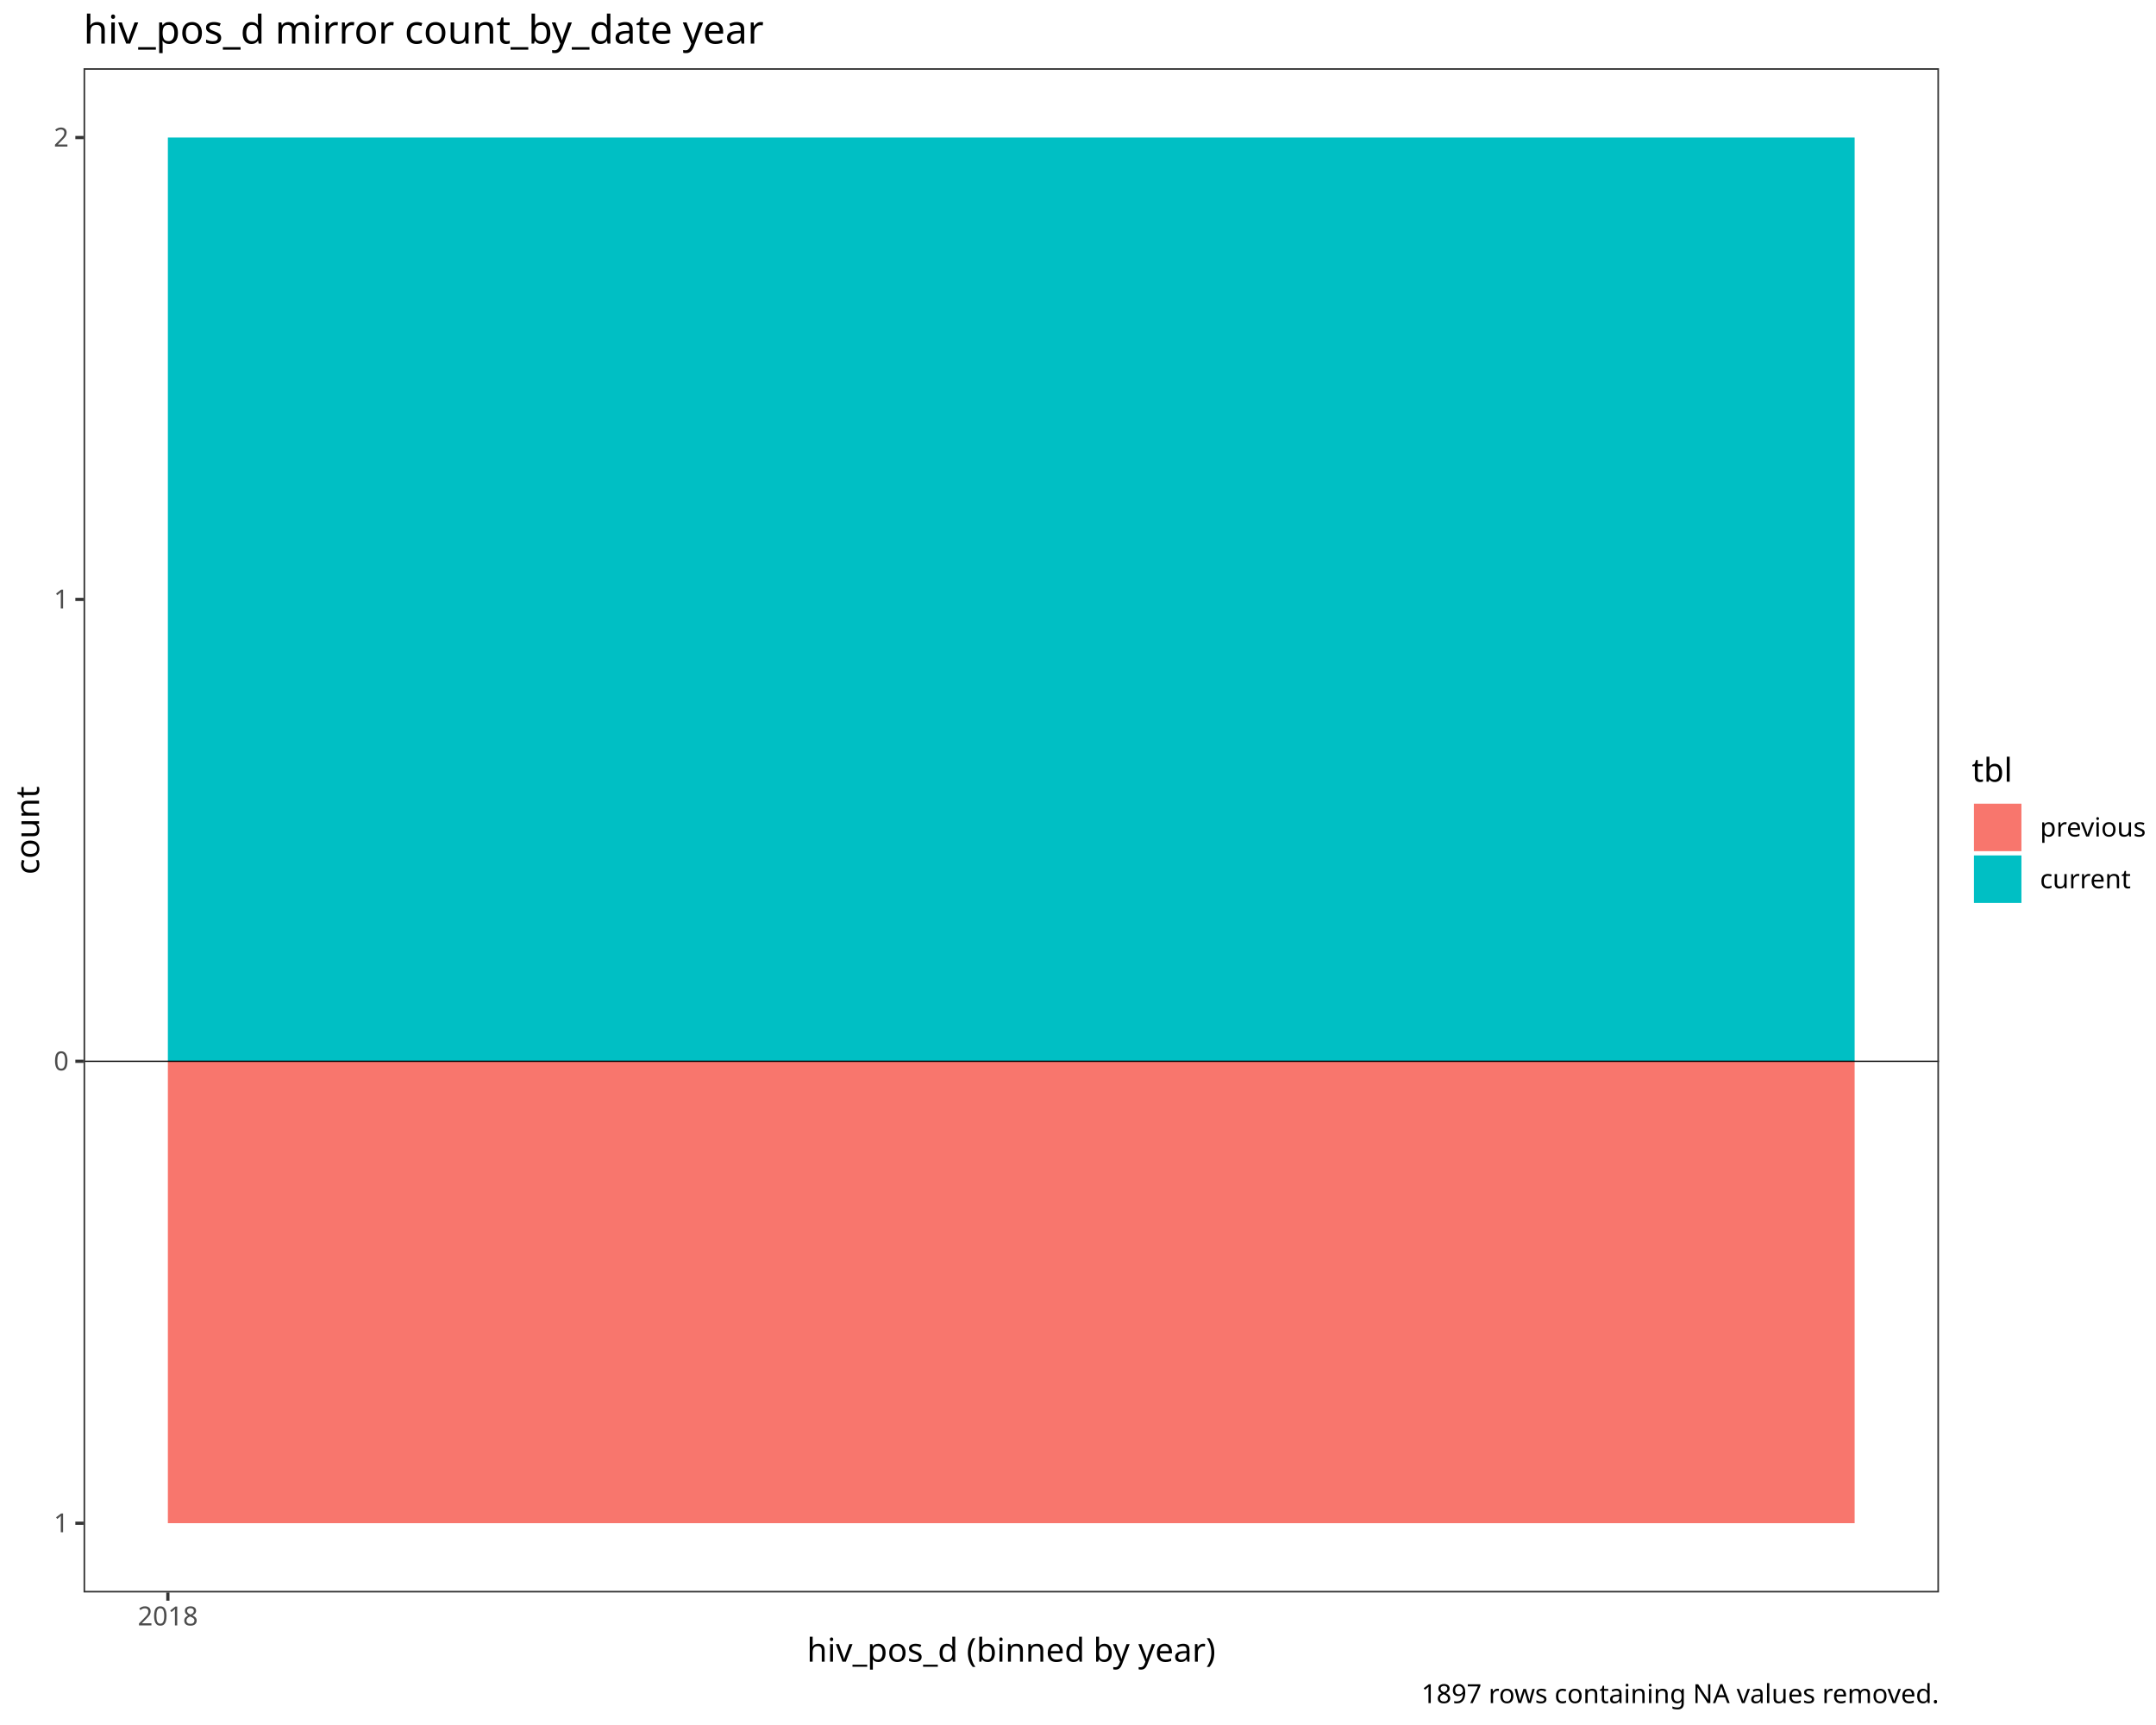
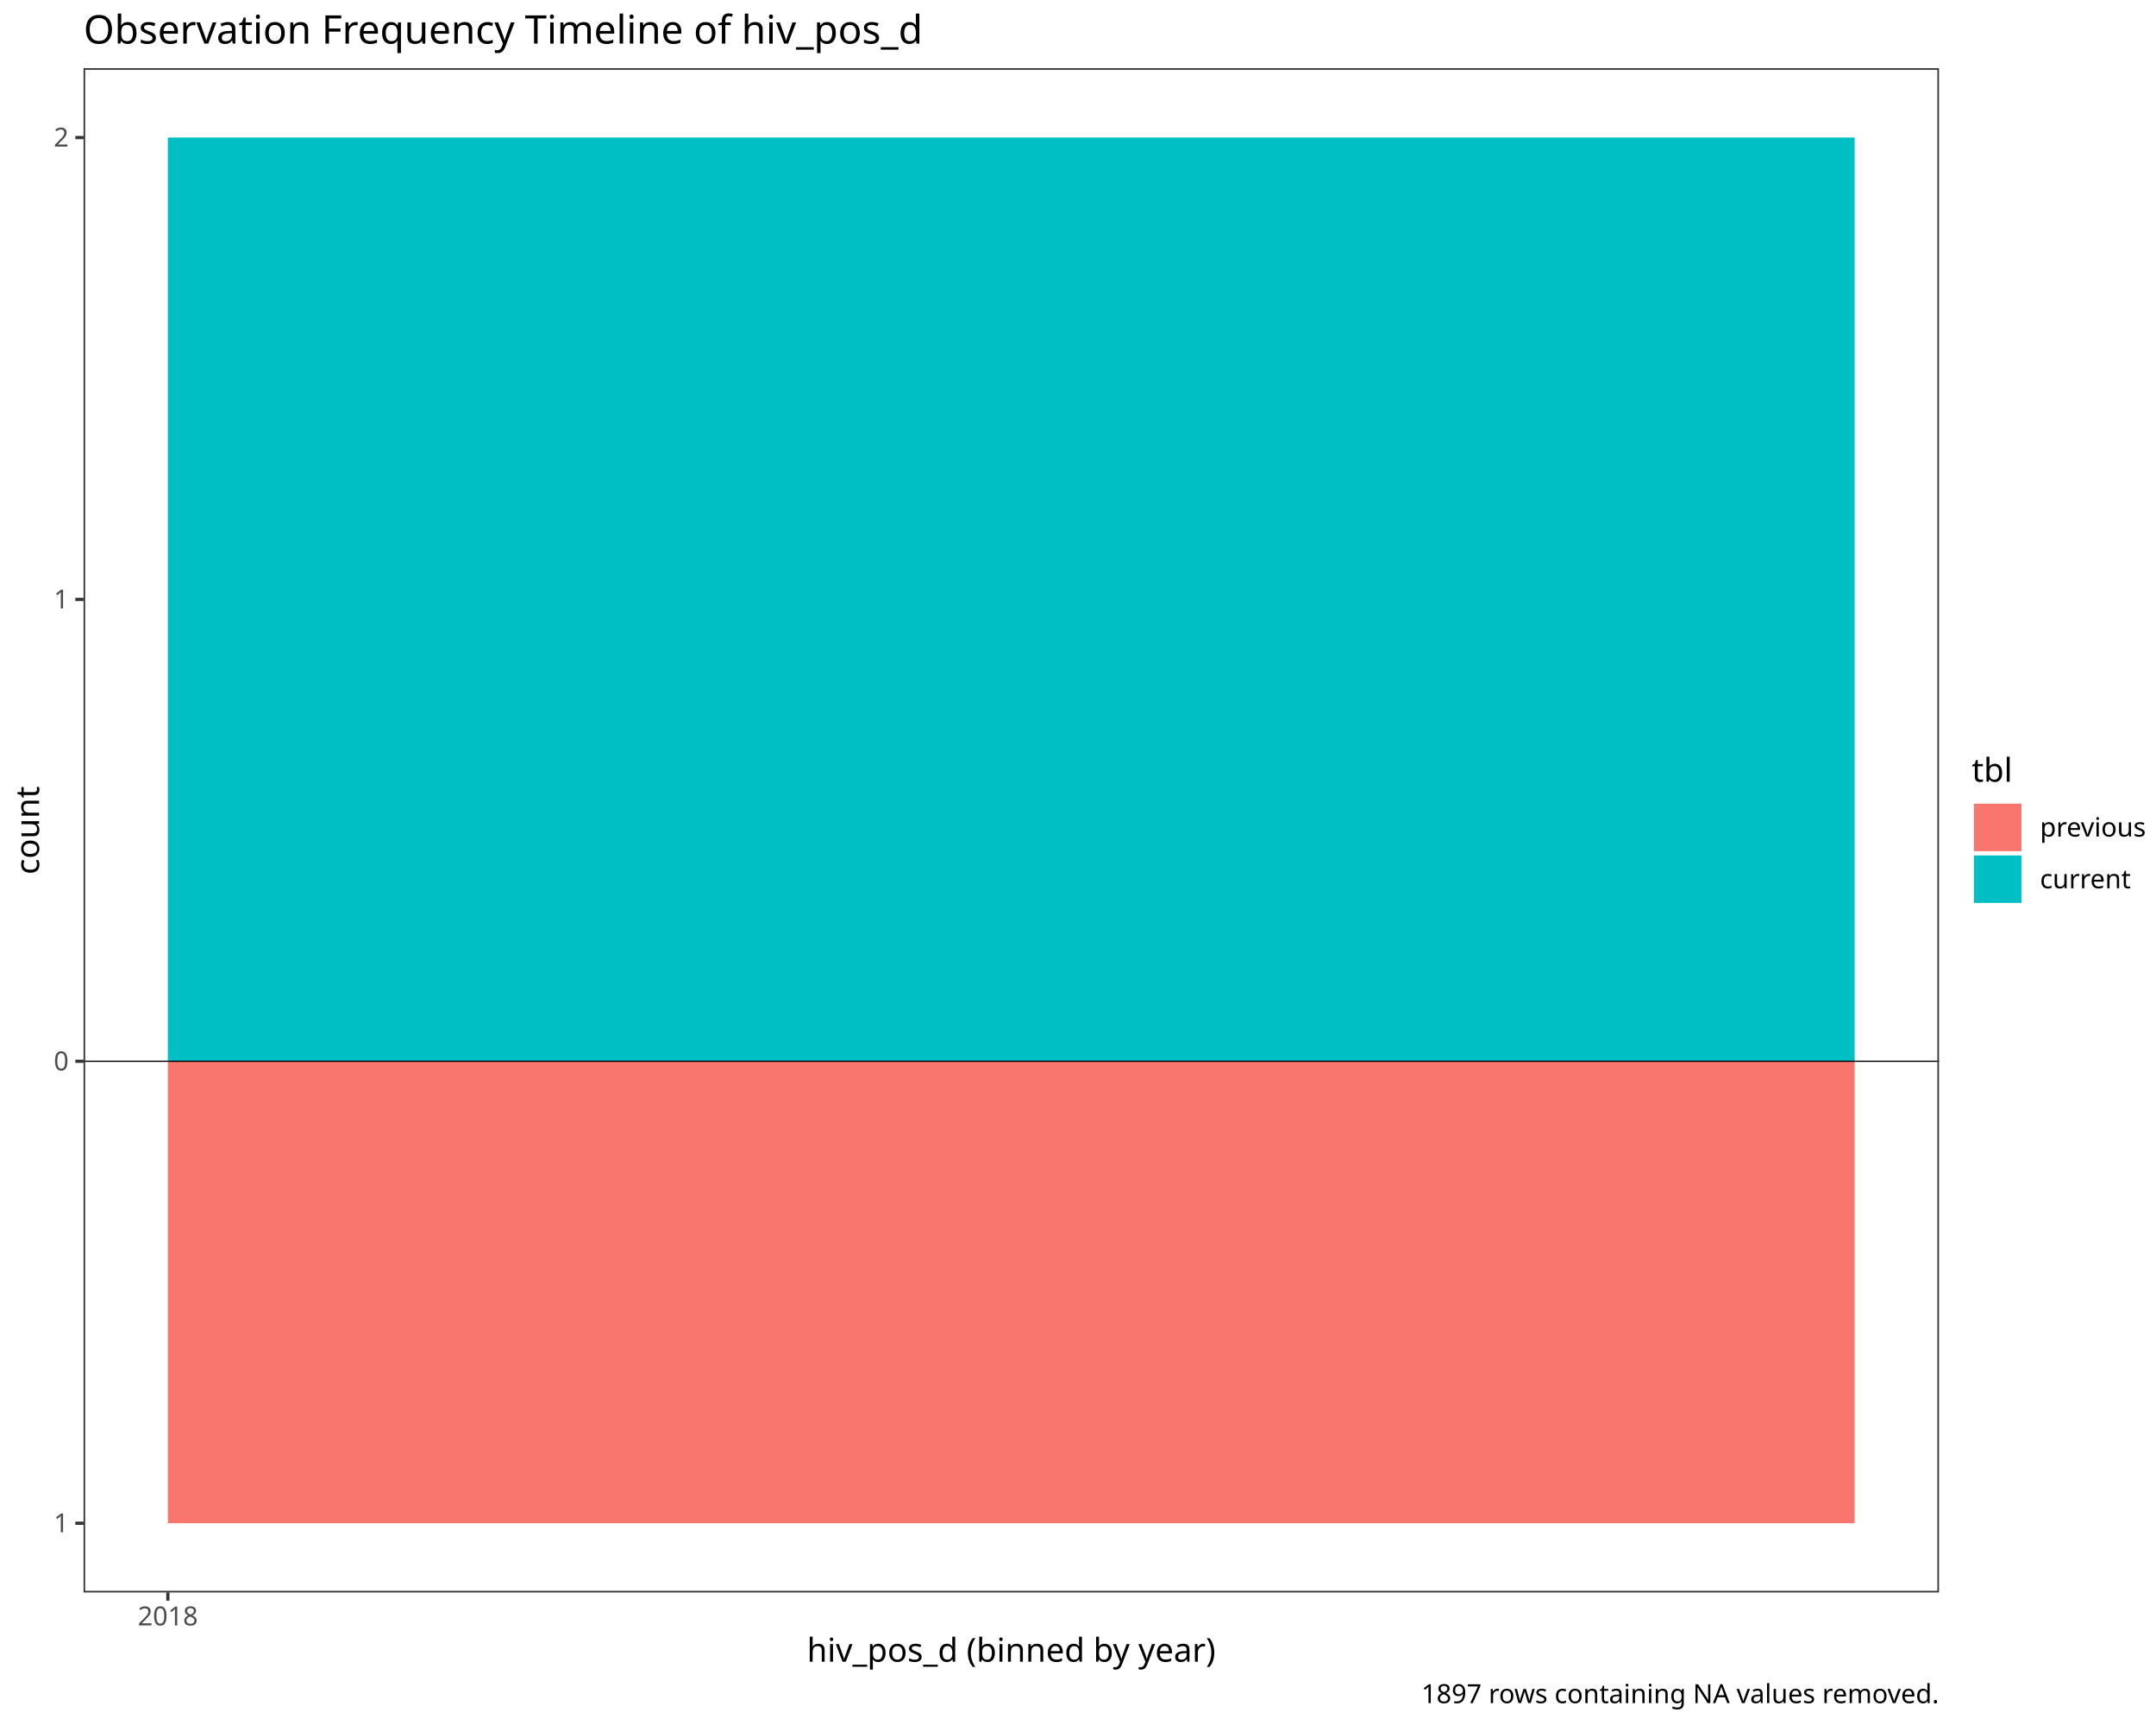
<svg xmlns="http://www.w3.org/2000/svg" class="svglite" data-engine-version="2.0" width="720.00pt" height="576.00pt" viewBox="0 0 720.00 576.00">
  <defs>
    <style type="text/css">
    .svglite line, .svglite polyline, .svglite polygon, .svglite path, .svglite rect, .svglite circle {
      fill: none;
      stroke: #000000;
      stroke-linecap: round;
      stroke-linejoin: round;
      stroke-miterlimit: 10.00;
    }
  </style>
  </defs>
  <rect width="100%" height="100%" style="stroke: none; fill: #FFFFFF;" />
  <defs>
    <clipPath id="cpMC4wMHw3MjAuMDB8MC4wMHw1NzYuMDA=">
      <rect x="0.00" y="0.00" width="720.00" height="576.00" />
    </clipPath>
  </defs>
  <g clip-path="url(#cpMC4wMHw3MjAuMDB8MC4wMHw1NzYuMDA=)">
    <rect x="0.00" y="0.00" width="720.00" height="576.00" style="stroke-width: 1.07; stroke: #FFFFFF; fill: #FFFFFF;" />
  </g>
  <defs>
    <clipPath id="cpMjcuOTB8NjQ3LjUzfDIyLjc4fDUzMS43NQ==">
      <rect x="27.90" y="22.78" width="619.63" height="508.97" />
    </clipPath>
  </defs>
  <g clip-path="url(#cpMjcuOTB8NjQ3LjUzfDIyLjc4fDUzMS43NQ==)">
    <rect x="27.90" y="22.78" width="619.63" height="508.97" style="stroke-width: 1.07; stroke: none; fill: #FFFFFF;" />
    <rect x="56.06" y="354.38" width="563.30" height="154.23" style="stroke-width: 1.07; stroke: none; stroke-linecap: butt; stroke-linejoin: miter; fill: #F8766D;" />
    <rect x="56.06" y="45.92" width="563.30" height="308.46" style="stroke-width: 1.07; stroke: none; stroke-linecap: butt; stroke-linejoin: miter; fill: #00BFC4;" />
    <line x1="27.90" y1="354.38" x2="647.53" y2="354.38" style="stroke-width: 0.43; stroke-linecap: butt;" />
    <line x1="681.53" y1="531.75" x2="681.53" y2="22.78" style="stroke-width: 1.07; stroke-dasharray: 1.42,4.27; stroke-linecap: butt;" />
    <rect x="27.90" y="22.78" width="619.63" height="508.97" style="stroke-width: 1.07; stroke: #333333;" />
  </g>
  <g clip-path="url(#cpMC4wMHw3MjAuMDB8MC4wMHw1NzYuMDA=)">
    <text x="22.97" y="511.64" text-anchor="end" style="font-size: 8.80px; fill: #4D4D4D; font-family: sans;" textLength="4.89px" lengthAdjust="spacingAndGlyphs">1</text>
    <text x="22.97" y="357.41" text-anchor="end" style="font-size: 8.80px; fill: #4D4D4D; font-family: sans;" textLength="4.89px" lengthAdjust="spacingAndGlyphs">0</text>
    <text x="22.97" y="203.18" text-anchor="end" style="font-size: 8.80px; fill: #4D4D4D; font-family: sans;" textLength="4.89px" lengthAdjust="spacingAndGlyphs">1</text>
    <text x="22.97" y="48.95" text-anchor="end" style="font-size: 8.80px; fill: #4D4D4D; font-family: sans;" textLength="4.89px" lengthAdjust="spacingAndGlyphs">2</text>
    <polyline points="25.16,508.62 27.90,508.62 " style="stroke-width: 1.07; stroke: #333333; stroke-linecap: butt;" />
    <polyline points="25.16,354.38 27.90,354.38 " style="stroke-width: 1.07; stroke: #333333; stroke-linecap: butt;" />
    <polyline points="25.16,200.15 27.90,200.15 " style="stroke-width: 1.07; stroke: #333333; stroke-linecap: butt;" />
    <polyline points="25.16,45.92 27.90,45.92 " style="stroke-width: 1.07; stroke: #333333; stroke-linecap: butt;" />
    <polyline points="56.06,534.49 56.06,531.75 " style="stroke-width: 1.07; stroke: #333333; stroke-linecap: butt;" />
    <text x="56.06" y="542.74" text-anchor="middle" style="font-size: 8.80px; fill: #4D4D4D; font-family: sans;" textLength="19.58px" lengthAdjust="spacingAndGlyphs">2018</text>
    <text x="337.72" y="554.87" text-anchor="middle" style="font-size: 11.00px; font-family: sans;" textLength="132.71px" lengthAdjust="spacingAndGlyphs">hiv_pos_d (binned by year)</text>
    <text transform="translate(13.05,277.27) rotate(-90)" text-anchor="middle" style="font-size: 11.00px; font-family: sans;" textLength="26.91px" lengthAdjust="spacingAndGlyphs">count</text>
    <rect x="658.49" y="252.32" width="56.03" height="49.89" style="stroke-width: 1.07; stroke: none; fill: #FFFFFF;" />
    <text x="658.49" y="261.03" style="font-size: 11.00px; font-family: sans;" textLength="11.62px" lengthAdjust="spacingAndGlyphs">tbl</text>
    <rect x="658.49" y="267.65" width="17.28" height="17.28" style="stroke-width: 1.07; stroke: none; fill: #FFFFFF;" />
    <rect x="659.20" y="268.36" width="15.86" height="15.86" style="stroke-width: 1.07; stroke: none; stroke-linecap: butt; stroke-linejoin: miter; fill: #F8766D;" />
    <rect x="658.49" y="284.93" width="17.28" height="17.28" style="stroke-width: 1.07; stroke: none; fill: #FFFFFF;" />
    <rect x="659.20" y="285.64" width="15.86" height="15.86" style="stroke-width: 1.07; stroke: none; stroke-linecap: butt; stroke-linejoin: miter; fill: #00BFC4;" />
    <text x="681.25" y="279.32" style="font-size: 8.80px; font-family: sans;" textLength="33.27px" lengthAdjust="spacingAndGlyphs">previous</text>
    <text x="681.25" y="296.60" style="font-size: 8.80px; font-family: sans;" textLength="27.39px" lengthAdjust="spacingAndGlyphs">current</text>
-     <text x="27.90" y="14.56" style="font-size: 13.20px; font-family: sans;" textLength="217.96px" lengthAdjust="spacingAndGlyphs">hiv_pos_d mirror count_by_date year</text>
+     <text x="27.90" y="14.56" style="font-size: 13.20px; font-family: sans;" textLength="269.31px" lengthAdjust="spacingAndGlyphs">Observation Frequency Timeline of hiv_pos_d</text>
    <text x="647.53" y="568.69" text-anchor="end" style="font-size: 8.80px; font-family: sans;" textLength="164.87px" lengthAdjust="spacingAndGlyphs">1897 rows containing NA values removed.</text>
  </g>
</svg>
